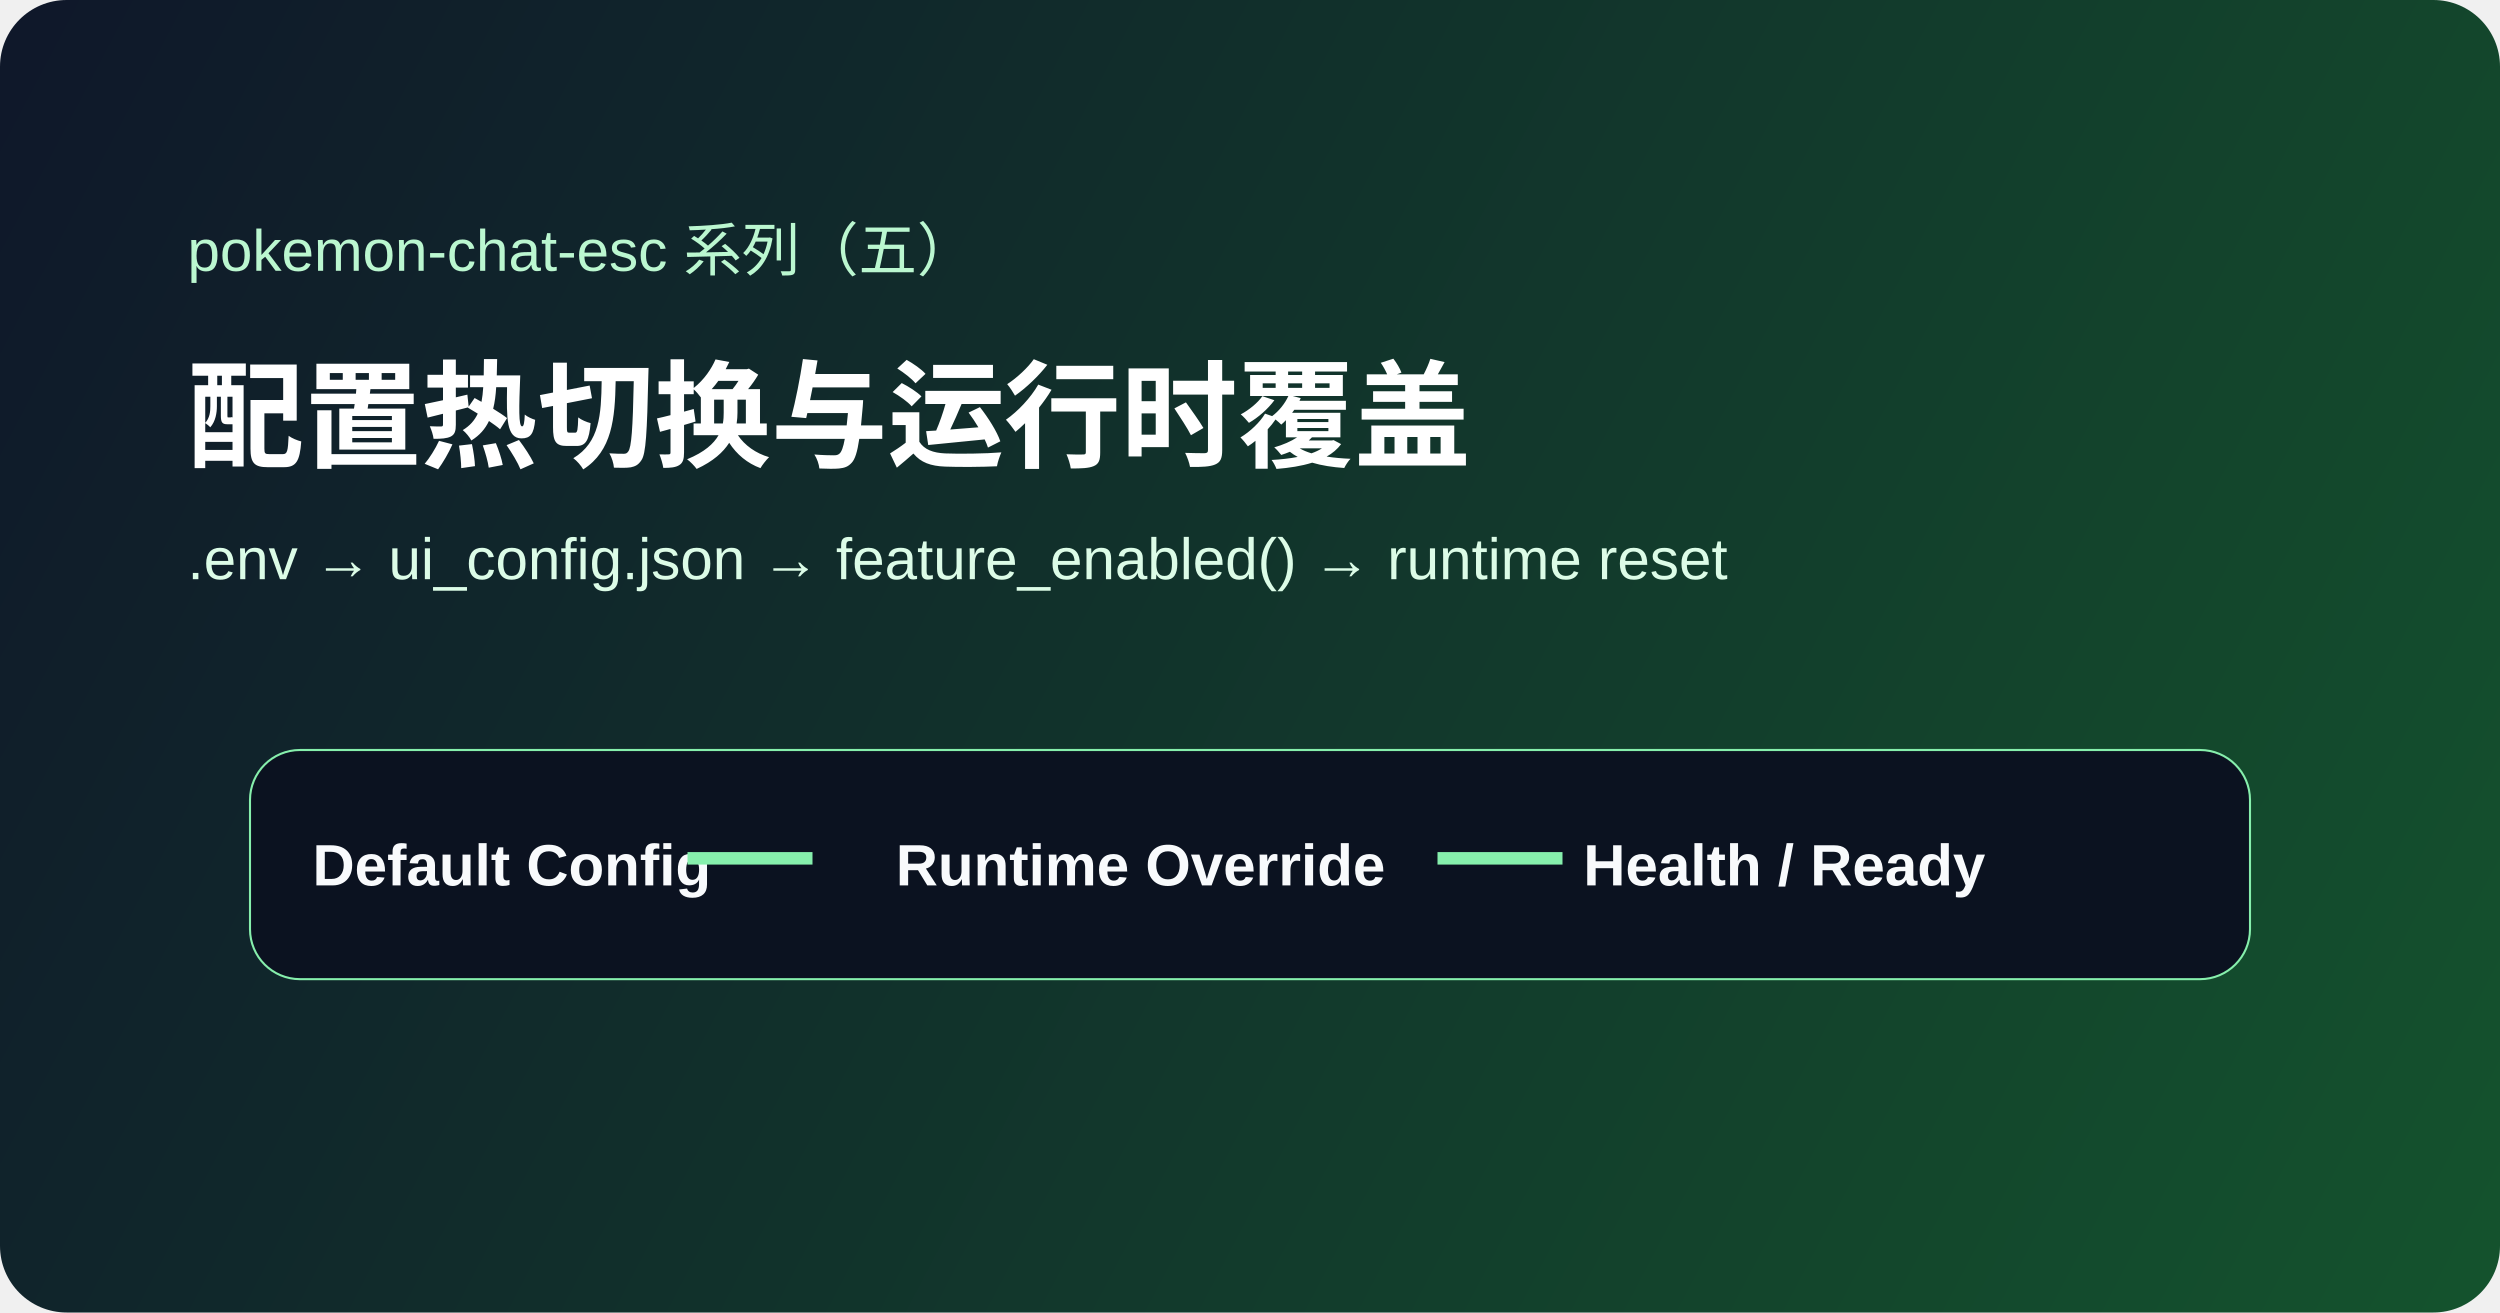
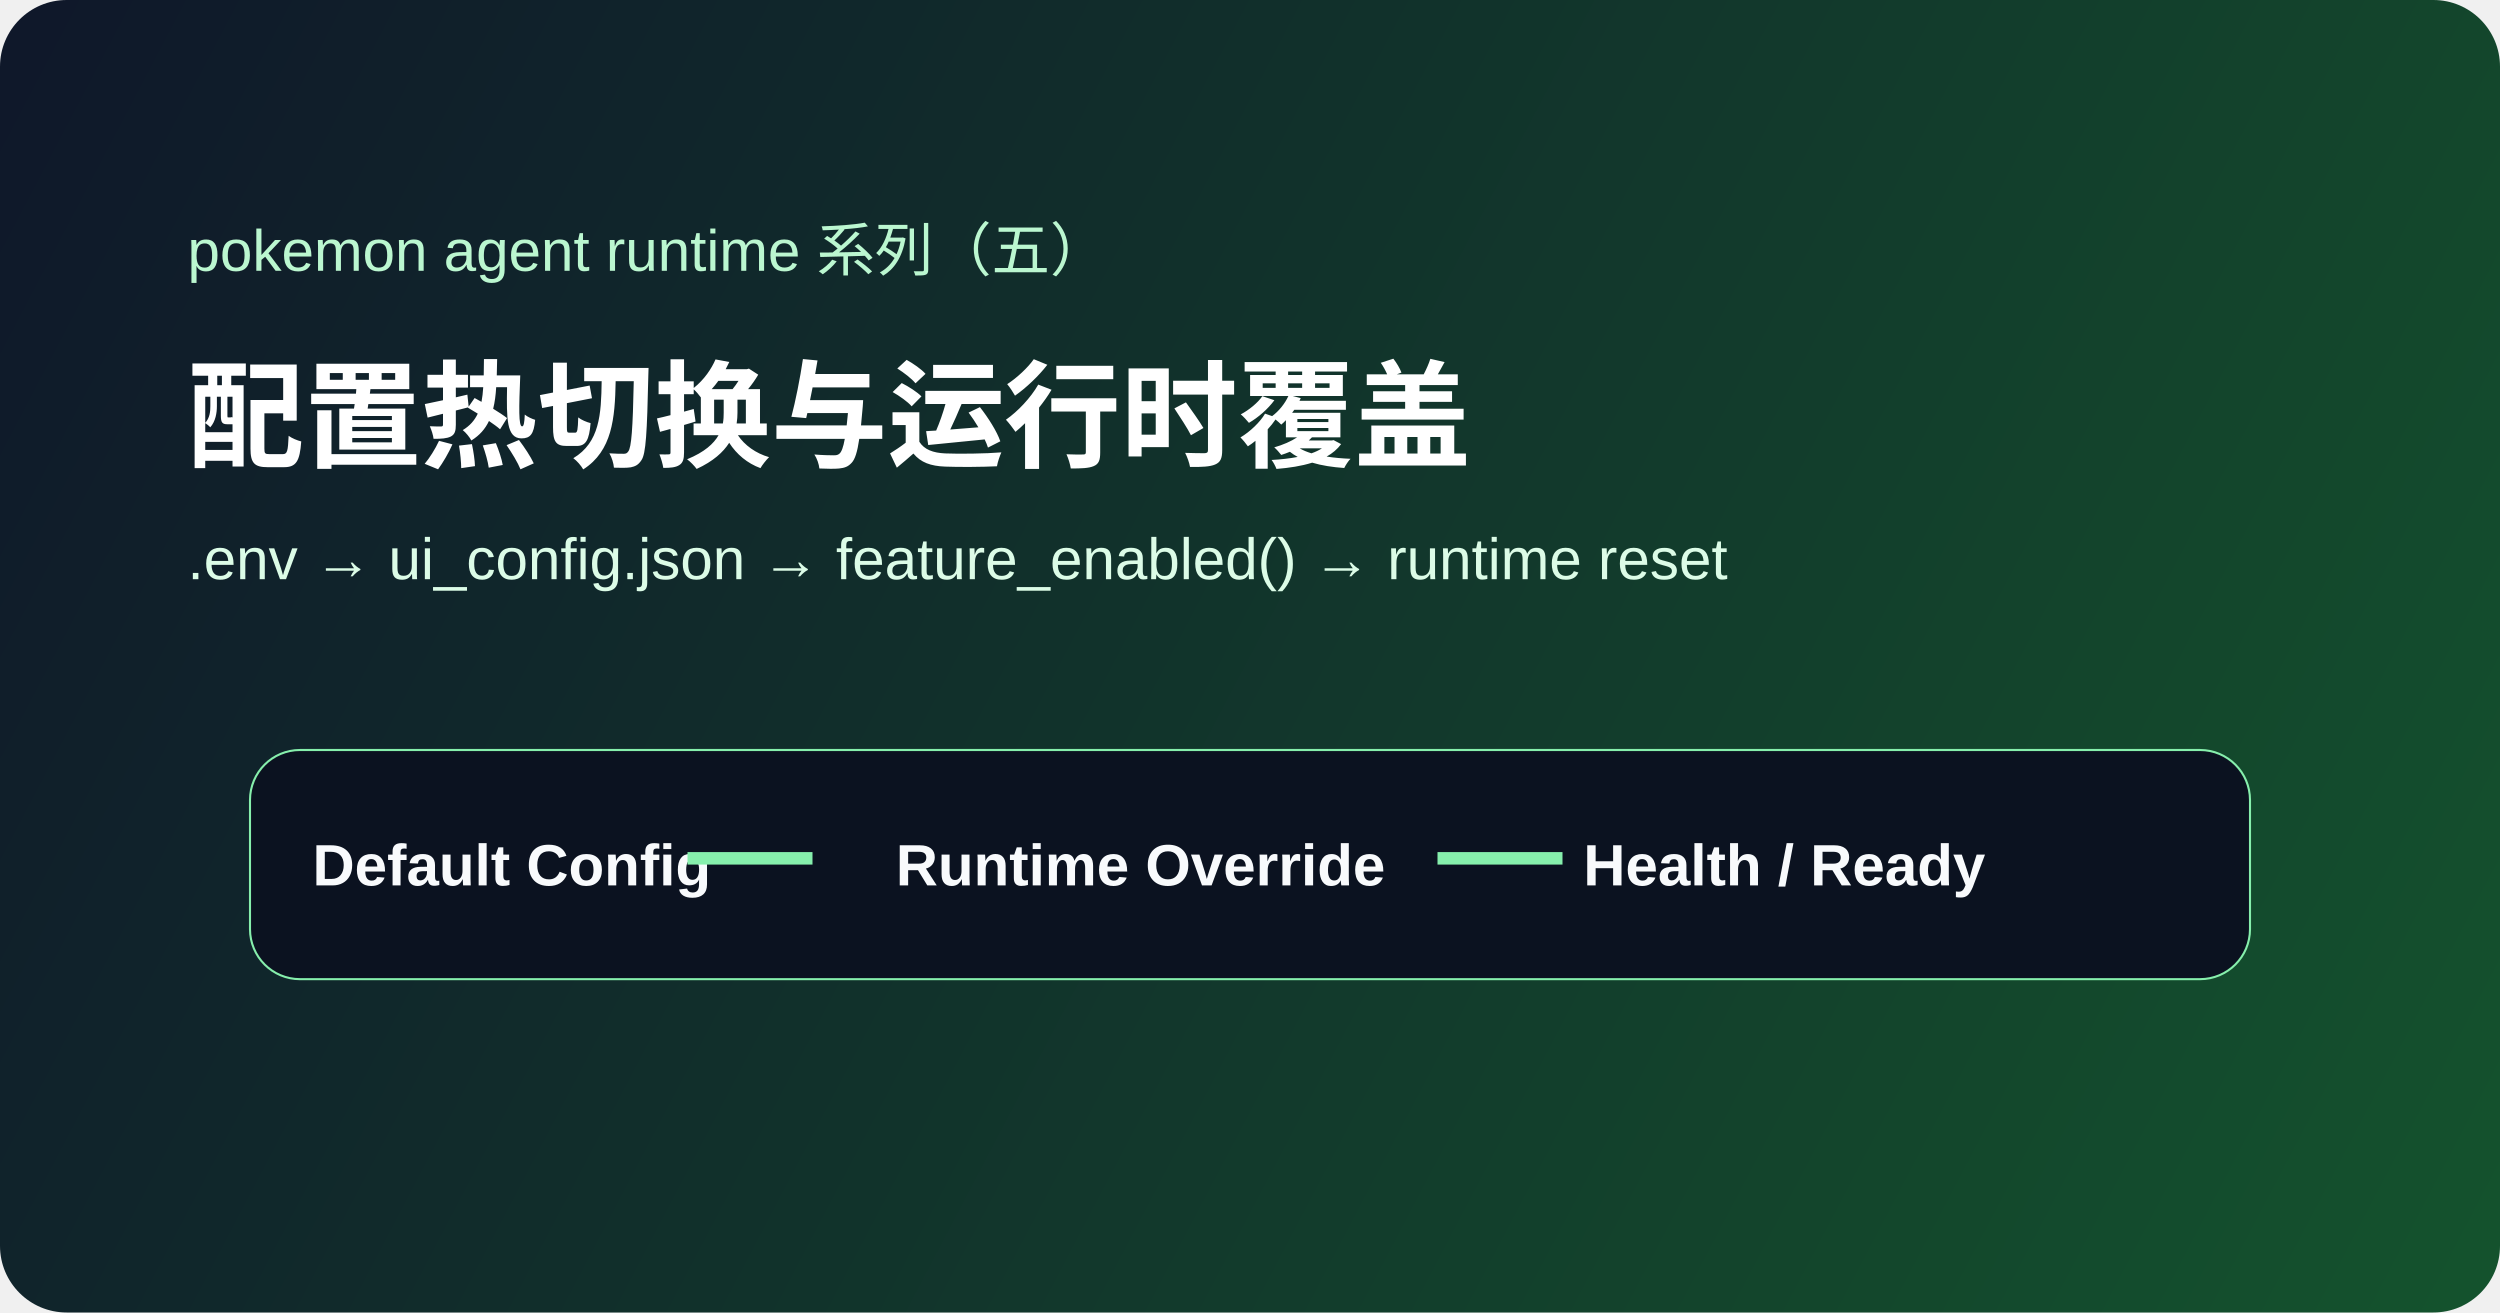
<svg xmlns="http://www.w3.org/2000/svg" width="1200" height="630" viewBox="0 0 1200 630" fill="none">
  <defs>
    <linearGradient id="bg" x1="0" y1="0" x2="1200" y2="630" gradientUnits="userSpaceOnUse">
      <stop stop-color="#0F172A" />
      <stop offset="1" stop-color="#14532D" />
    </linearGradient>
  </defs>
  <rect width="1200" height="630" rx="32" fill="url(#bg)" />
-   <text x="90" y="130" fill="#BBF7D0" font-size="28" font-family="Arial, sans-serif">pokemon-chat-esc 系列（五）</text>
+   <text x="90" y="130" fill="#BBF7D0" font-size="28" font-family="Arial, sans-serif">pokemon agent runtime 系列（五）</text>
  <text x="90" y="220" fill="white" font-size="56" font-weight="700" font-family="Arial, sans-serif">配置热切换与运行时覆盖</text>
  <text x="90" y="278" fill="#DCFCE7" font-size="28" font-family="Arial, sans-serif">.env → ui_config.json → feature_enabled() → runtime reset</text>
  <rect x="120" y="360" width="960" height="110" rx="24" fill="#0B1220" stroke="#86EFAC" />
  <text x="150" y="425" fill="#F8FAFC" font-size="28" font-weight="700" font-family="Arial, sans-serif">Default Config</text>
  <text x="430" y="425" fill="#F8FAFC" font-size="28" font-weight="700" font-family="Arial, sans-serif">Runtime Override</text>
  <text x="760" y="425" fill="#F8FAFC" font-size="28" font-weight="700" font-family="Arial, sans-serif">Health / Ready</text>
  <path d="M330 412H390" stroke="#86EFAC" stroke-width="6" />
  <path d="M690 412H750" stroke="#86EFAC" stroke-width="6" />
</svg>
